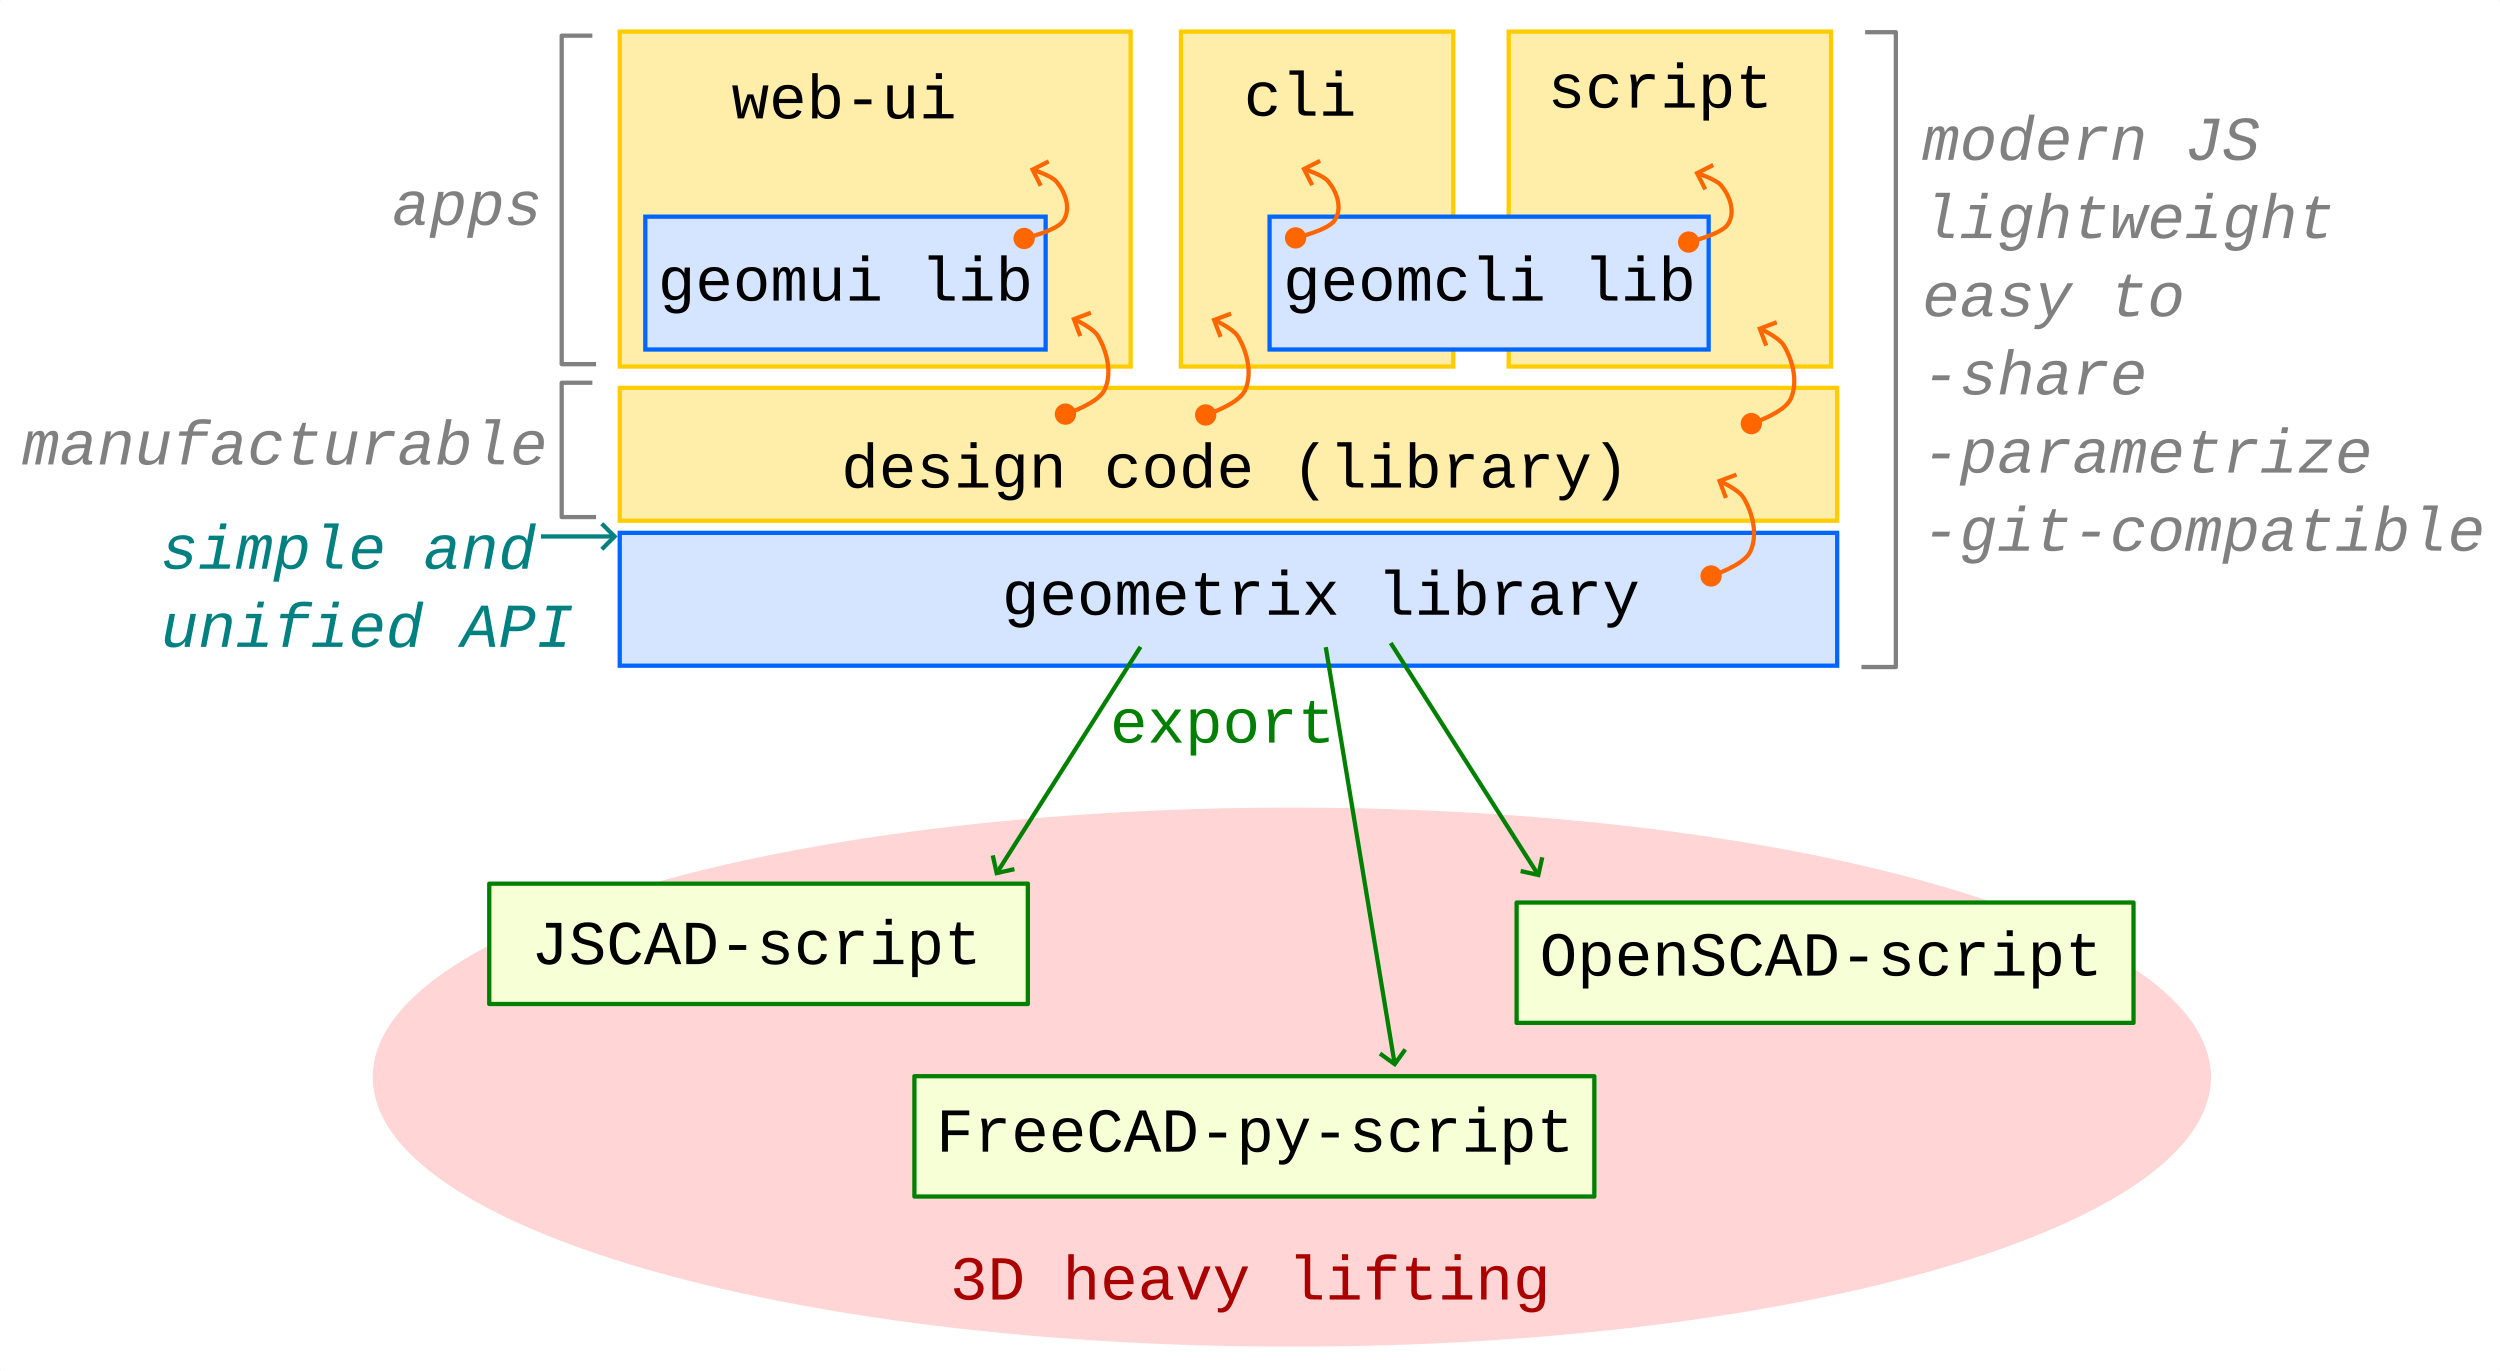
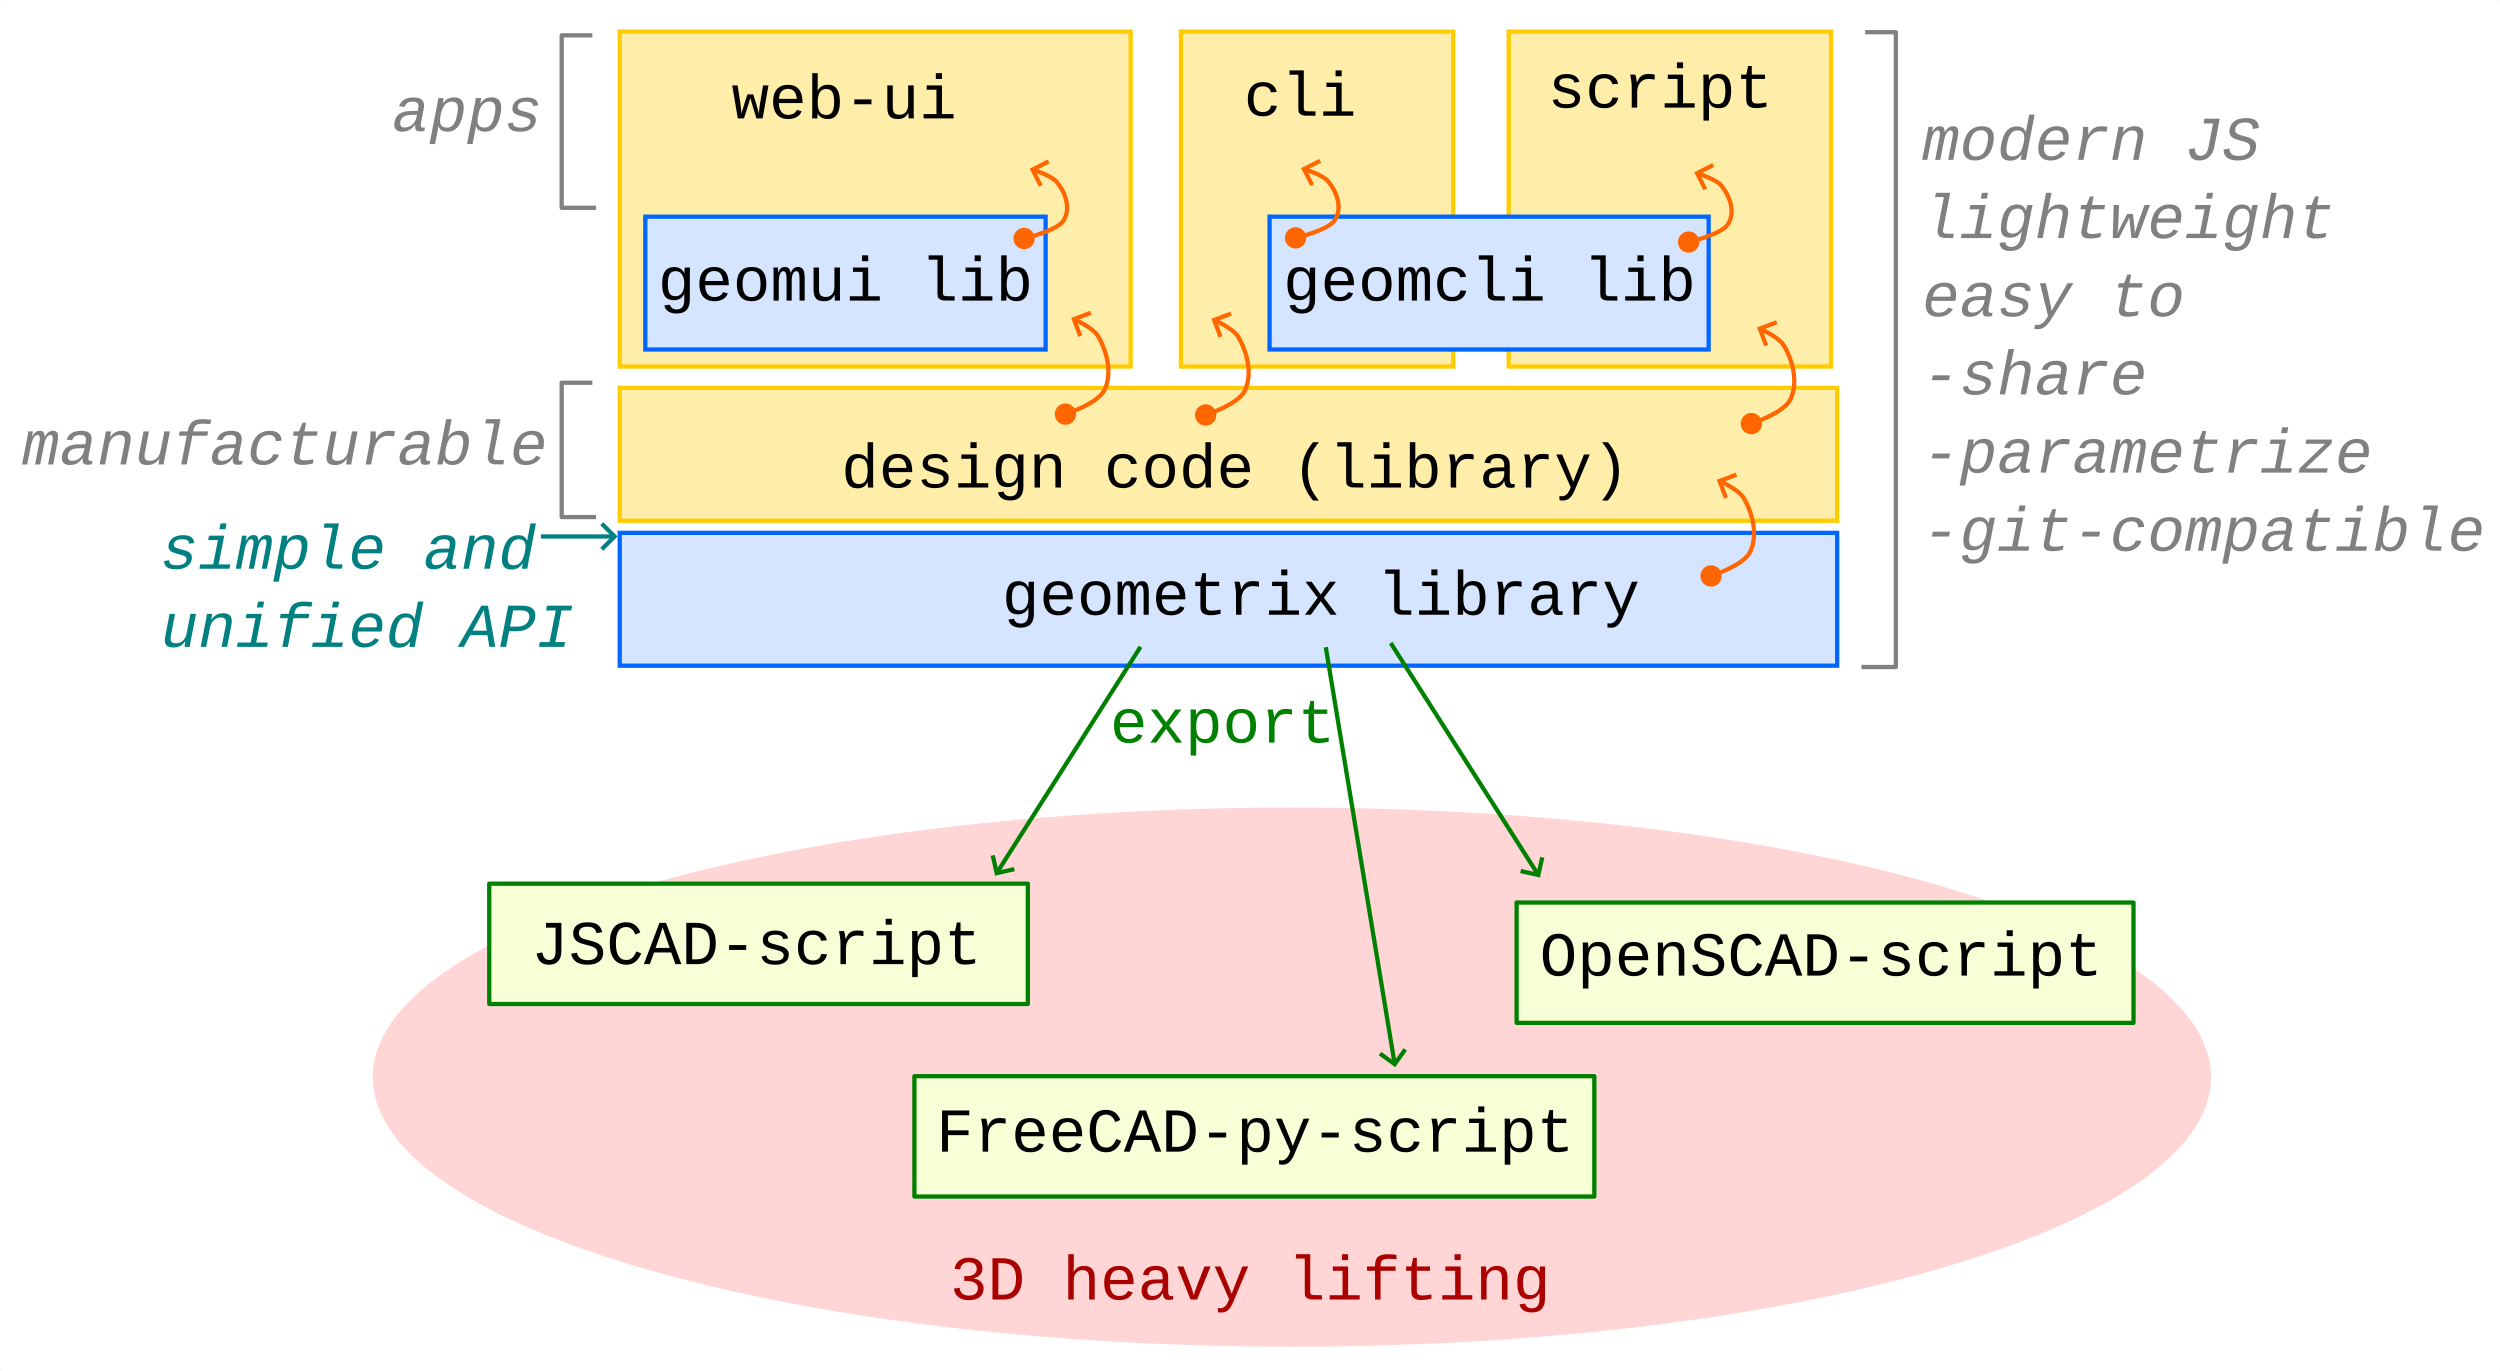
<svg xmlns="http://www.w3.org/2000/svg" width="586.332" height="321.539" viewBox="0 0 155.134 85.074" version="1.1" id="svg1">
  <defs id="defs1">
    <rect x="164.704" y="3264.936" width="260.992" height="52.579" id="rect58" />
    <rect x="26.428" y="3088.513" width="105.407" height="51.513" id="rect56" />
    <rect x="36.283" y="3051.47" width="51.513" height="20.082" id="rect55" />
    <rect x="253.083" y="3139.13" width="87.795" height="24.636" id="rect52" />
    <rect x="383.433" y="3176.757" width="150.954" height="31.803" id="rect50" />
    <rect x="248.156" y="3218.863" width="166.632" height="30.908" id="rect49" />
    <rect x="103.025" y="3170.038" width="183.206" height="55.992" id="rect48" />
    <marker style="overflow:visible" id="Dot" refX="0" refY="0" orient="auto" markerWidth="1" markerHeight="1" viewBox="0 0 1 1" preserveAspectRatio="xMidYMid">
      <path transform="scale(0.5)" style="fill:context-stroke;fill-rule:evenodd;stroke:none" d="M 5,0 C 5,2.76 2.76,5 0,5 -2.76,5 -5,2.76 -5,0 c 0,-2.76 2.3,-5 5,-5 2.76,0 5,2.24 5,5 z" id="path48" />
    </marker>
    <rect x="171.672" y="2867.113" width="85.519" height="27.239" id="rect47" />
    <rect x="204.613" y="2859.511" width="86.153" height="32.941" id="rect46" />
    <rect x="169.138" y="2886.751" width="86.786" height="30.407" id="rect45" />
    <rect x="259.092" y="2958.333" width="100.307" height="41.667" id="rect44" />
    <marker style="overflow:visible" id="ArrowWide" refX="0" refY="0" orient="auto-start-reverse" markerWidth="1" markerHeight="1" viewBox="0 0 1 1" preserveAspectRatio="xMidYMid">
      <path style="fill:none;stroke:context-stroke;stroke-width:1;stroke-linecap:butt" d="M 3,-3 0,0 3,3" transform="rotate(180,0.125,0)" id="path6" />
    </marker>
    <rect x="103.665" y="2494.104" width="186.712" height="24.995" id="rect18-7" />
    <rect x="241.634" y="2499.756" width="210.328" height="24.833" id="rect19-5" />
    <rect x="259.092" y="2958.333" width="100.307" height="41.667" id="rect44-6" />
    <marker style="overflow:visible" id="Dot-2" refX="0" refY="0" orient="auto" markerWidth="1" markerHeight="1" viewBox="0 0 1 1" preserveAspectRatio="xMidYMid">
      <path transform="scale(0.5)" style="fill:context-stroke;fill-rule:evenodd;stroke:none" d="M 5,0 C 5,2.76 2.76,5 0,5 -2.76,5 -5,2.76 -5,0 c 0,-2.76 2.3,-5 5,-5 2.76,0 5,2.24 5,5 z" id="path48-6" />
    </marker>
    <marker style="overflow:visible" id="ArrowWide-18" refX="0" refY="0" orient="auto-start-reverse" markerWidth="1" markerHeight="1" viewBox="0 0 1 1" preserveAspectRatio="xMidYMid">
      <path style="fill:none;stroke:context-stroke;stroke-width:1;stroke-linecap:butt" d="M 3,-3 0,0 3,3" transform="rotate(180,0.125,0)" id="path6-7" />
    </marker>
    <marker style="overflow:visible" id="Dot-2-3" refX="0" refY="0" orient="auto" markerWidth="1" markerHeight="1" viewBox="0 0 1 1" preserveAspectRatio="xMidYMid">
      <path transform="scale(0.5)" style="fill:context-stroke;fill-rule:evenodd;stroke:none" d="M 5,0 C 5,2.76 2.76,5 0,5 -2.76,5 -5,2.76 -5,0 c 0,-2.76 2.3,-5 5,-5 2.76,0 5,2.24 5,5 z" id="path48-6-7" />
    </marker>
    <marker style="overflow:visible" id="ArrowWide-18-5" refX="0" refY="0" orient="auto-start-reverse" markerWidth="1" markerHeight="1" viewBox="0 0 1 1" preserveAspectRatio="xMidYMid">
      <path style="fill:none;stroke:context-stroke;stroke-width:1;stroke-linecap:butt" d="M 3,-3 0,0 3,3" transform="rotate(180,0.125,0)" id="path6-7-9" />
    </marker>
    <marker style="overflow:visible" id="Dot-2-7" refX="0" refY="0" orient="auto" markerWidth="1" markerHeight="1" viewBox="0 0 1 1" preserveAspectRatio="xMidYMid">
      <path transform="scale(0.5)" style="fill:context-stroke;fill-rule:evenodd;stroke:none" d="M 5,0 C 5,2.76 2.76,5 0,5 -2.76,5 -5,2.76 -5,0 c 0,-2.76 2.3,-5 5,-5 2.76,0 5,2.24 5,5 z" id="path48-6-3" />
    </marker>
    <marker style="overflow:visible" id="ArrowWide-18-6" refX="0" refY="0" orient="auto-start-reverse" markerWidth="1" markerHeight="1" viewBox="0 0 1 1" preserveAspectRatio="xMidYMid">
      <path style="fill:none;stroke:context-stroke;stroke-width:1;stroke-linecap:butt" d="M 3,-3 0,0 3,3" transform="rotate(180,0.125,0)" id="path6-7-1" />
    </marker>
    <marker style="overflow:visible" id="Dot-2-9" refX="0" refY="0" orient="auto" markerWidth="1" markerHeight="1" viewBox="0 0 1 1" preserveAspectRatio="xMidYMid">
      <path transform="scale(0.5)" style="fill:context-stroke;fill-rule:evenodd;stroke:none" d="M 5,0 C 5,2.76 2.76,5 0,5 -2.76,5 -5,2.76 -5,0 c 0,-2.76 2.3,-5 5,-5 2.76,0 5,2.24 5,5 z" id="path48-6-4" />
    </marker>
    <marker style="overflow:visible" id="ArrowWide-18-7" refX="0" refY="0" orient="auto-start-reverse" markerWidth="1" markerHeight="1" viewBox="0 0 1 1" preserveAspectRatio="xMidYMid">
      <path style="fill:none;stroke:context-stroke;stroke-width:1;stroke-linecap:butt" d="M 3,-3 0,0 3,3" transform="rotate(180,0.125,0)" id="path6-7-8" />
    </marker>
    <marker style="overflow:visible" id="Dot-2-9-6" refX="0" refY="0" orient="auto" markerWidth="1" markerHeight="1" viewBox="0 0 1 1" preserveAspectRatio="xMidYMid">
      <path transform="scale(0.5)" style="fill:context-stroke;fill-rule:evenodd;stroke:none" d="M 5,0 C 5,2.76 2.76,5 0,5 -2.76,5 -5,2.76 -5,0 c 0,-2.76 2.3,-5 5,-5 2.76,0 5,2.24 5,5 z" id="path48-6-4-1" />
    </marker>
    <marker style="overflow:visible" id="ArrowWide-18-7-0" refX="0" refY="0" orient="auto-start-reverse" markerWidth="1" markerHeight="1" viewBox="0 0 1 1" preserveAspectRatio="xMidYMid">
      <path style="fill:none;stroke:context-stroke;stroke-width:1;stroke-linecap:butt" d="M 3,-3 0,0 3,3" transform="rotate(180,0.125,0)" id="path6-7-8-6" />
    </marker>
    <marker style="overflow:visible" id="Dot-2-9-1" refX="0" refY="0" orient="auto" markerWidth="1" markerHeight="1" viewBox="0 0 1 1" preserveAspectRatio="xMidYMid">
      <path transform="scale(0.5)" style="fill:context-stroke;fill-rule:evenodd;stroke:none" d="M 5,0 C 5,2.76 2.76,5 0,5 -2.76,5 -5,2.76 -5,0 c 0,-2.76 2.3,-5 5,-5 2.76,0 5,2.24 5,5 z" id="path48-6-4-5" />
    </marker>
    <marker style="overflow:visible" id="ArrowWide-18-7-5" refX="0" refY="0" orient="auto-start-reverse" markerWidth="1" markerHeight="1" viewBox="0 0 1 1" preserveAspectRatio="xMidYMid">
      <path style="fill:none;stroke:context-stroke;stroke-width:1;stroke-linecap:butt" d="M 3,-3 0,0 3,3" transform="rotate(180,0.125,0)" id="path6-7-8-4" />
    </marker>
    <rect x="36.283" y="3051.47" width="136.62" height="32.624" id="rect55-0" />
    <rect x="36.283" y="3051.47" width="148.714" height="138.785" id="rect55-0-9" />
  </defs>
  <g id="layer1" transform="translate(-1.543781,-783.4314)">
    <rect style="fill:#ffffff;stroke:#ffffff;stroke-width:0.265;stroke-linejoin:round;stroke-dasharray:none" id="rect59" width="154.869" height="84.809" x="1.676" y="783.564" />
    <ellipse style="fill:#ffd5d5;stroke:#ffd5d5;stroke-width:0.265;stroke-linejoin:round;stroke-dasharray:none" id="path58" cx="81.709" cy="850.271" rx="56.903" ry="16.593" />
    <rect style="fill:#f6ffd5;stroke:#008000;stroke-width:0.265;stroke-linejoin:round;stroke-dasharray:none" id="rect51-2" width="38.281" height="7.467" x="95.655" y="839.437" />
    <rect style="fill:#f6ffd5;stroke:#008000;stroke-width:0.265;stroke-linejoin:round;stroke-dasharray:none" id="rect51-3" width="42.192" height="7.467" x="58.286" y="850.214" />
    <rect style="fill:#f6ffd5;stroke:#008000;stroke-width:0.265;stroke-linejoin:round;stroke-dasharray:none" id="rect51" width="33.422" height="7.467" x="31.903" y="838.265" />
    <rect style="fill:#ffeeaa;stroke:#ffcc00;stroke-width:0.265" id="rect24-5-5-5-2-6" width="20.003" height="20.784" x="95.163" y="785.393" />
    <rect style="fill:#ffeeaa;stroke:#ffcc00;stroke-width:0.265" id="rect24-5-5-5-2" width="16.902" height="20.784" x="74.822" y="785.393" />
    <rect style="fill:#ffeeaa;stroke:#ffcc00;stroke-width:0.265" id="rect24-5-5-5" width="31.705" height="20.784" x="40" y="785.393" />
    <rect style="fill:#d5e5ff;stroke:#0066ff;stroke-width:0.265" id="rect24-6-3-0" width="27.247" height="8.244" x="80.325" y="796.876" />
    <rect style="fill:#ffeeaa;stroke:#ffcc00;stroke-width:0.265" id="rect24-5-5" width="75.548" height="8.244" x="40" y="807.5" />
    <rect style="fill:#d5e5ff;stroke:#0066ff;stroke-width:0.265" id="rect24-6" width="75.548" height="8.244" x="40" y="816.496" />
    <text xml:space="preserve" transform="matrix(0.2645833,0,0,0.2645833,31.37826,158.2282)" id="text5-2" style="font-size:14.667px;line-height:normal;font-family:'Liberation Mono';-inkscape-font-specification:'Liberation Mono';text-align:center;text-decoration-color:#000000;white-space:pre;shape-inside:url(#rect18-7);display:inline;fill:#000000;stroke-width:1;-inkscape-stroke:none;stop-color:#000000">
-       <tspan x="122.208" y="2507.154" id="tspan3">geometrix library</tspan>
+       <tspan x="122.208" y="2507.154" id="tspan1">geometrix library</tspan>
    </text>
    <text xml:space="preserve" transform="matrix(0.2645833,0,0,0.2645833,-13.55872,148.8381)" id="text18-1" style="font-size:14.667px;line-height:normal;font-family:'Liberation Mono';-inkscape-font-specification:'Liberation Mono';text-align:center;text-decoration-color:#000000;white-space:pre;shape-inside:url(#rect19-5);display:inline;fill:#000000;stroke-width:1;-inkscape-stroke:none;stop-color:#000000">
-       <tspan x="254.383" y="2512.806" id="tspan4">design code (library)</tspan>
+       <tspan x="254.383" y="2512.806" id="tspan2">design code (library)</tspan>
    </text>
    <rect style="fill:#d5e5ff;stroke:#0066ff;stroke-width:0.265" id="rect24-6-3" width="24.842" height="8.244" x="41.587" y="796.876" />
-     <text xml:space="preserve" transform="matrix(0.2645833,0,0,0.2645833,-26.19059,15.90723)" id="text9" style="font-size:14.667px;line-height:normal;font-family:'Liberation Mono';-inkscape-font-specification:'Liberation Mono';text-decoration-color:#000000;white-space:pre;shape-inside:url(#rect44);fill:#000000;stroke-width:1;-inkscape-stroke:none;stop-color:#000000">
-       <tspan x="259.092" y="2971.384" id="tspan5">geomui lib</tspan>
+     <text xml:space="preserve" transform="matrix(0.2645833,0,0,0.2645833,-26.19059,15.90723)" id="text9" style="font-size:14.667px;line-height:normal;font-family:'Liberation Mono';-inkscape-font-specification:'Liberation Mono';text-decoration-color:#000000;white-space:pre;shape-inside:url(#rect44);display:inline;fill:#000000;stroke-width:1;-inkscape-stroke:none;stop-color:#000000">
+       <tspan x="259.092" y="2971.384" id="tspan3">geomui lib</tspan>
    </text>
    <text xml:space="preserve" transform="matrix(0.2645833,0,0,0.2645833,12.60945,15.90724)" id="text9-1" style="font-size:14.667px;line-height:normal;font-family:'Liberation Mono';-inkscape-font-specification:'Liberation Mono';text-decoration-color:#000000;white-space:pre;shape-inside:url(#rect44-6);display:inline;fill:#000000;stroke-width:1;-inkscape-stroke:none;stop-color:#000000">
-       <tspan x="259.092" y="2971.384" id="tspan6">geomcli lib</tspan>
+       <tspan x="259.092" y="2971.384" id="tspan4">geomcli lib</tspan>
    </text>
-     <text xml:space="preserve" transform="matrix(0.2645833,0,0,0.2645833,2.186821,23.54141)" id="text16" style="font-size:14.667px;line-height:normal;font-family:'Liberation Mono';-inkscape-font-specification:'Liberation Mono';text-decoration-color:#000000;white-space:pre;shape-inside:url(#rect45);fill:#000000;stroke-width:1;-inkscape-stroke:none;stop-color:#000000">
-       <tspan x="169.139" y="2899.8" id="tspan7">web-ui</tspan>
+     <text xml:space="preserve" transform="matrix(0.2645833,0,0,0.2645833,2.186821,23.54141)" id="text16" style="font-size:14.667px;line-height:normal;font-family:'Liberation Mono';-inkscape-font-specification:'Liberation Mono';text-decoration-color:#000000;white-space:pre;shape-inside:url(#rect45);display:inline;fill:#000000;stroke-width:1;-inkscape-stroke:none;stop-color:#000000">
+       <tspan x="169.139" y="2899.8" id="tspan5">web-ui</tspan>
    </text>
-     <text xml:space="preserve" transform="matrix(0.2645833,0,0,0.2645833,24.59027,30.58092)" id="text45" style="font-size:14.667px;line-height:normal;font-family:'Liberation Mono';-inkscape-font-specification:'Liberation Mono';text-decoration-color:#000000;white-space:pre;shape-inside:url(#rect46);fill:#000000;stroke-width:1;-inkscape-stroke:none;stop-color:#000000">
-       <tspan x="204.613" y="2872.562" id="tspan8">cli</tspan>
+     <text xml:space="preserve" transform="matrix(0.2645833,0,0,0.2645833,24.59027,30.58092)" id="text45" style="font-size:14.667px;line-height:normal;font-family:'Liberation Mono';-inkscape-font-specification:'Liberation Mono';text-decoration-color:#000000;white-space:pre;shape-inside:url(#rect46);display:inline;fill:#000000;stroke-width:1;-inkscape-stroke:none;stop-color:#000000">
+       <tspan x="204.613" y="2872.562" id="tspan6">cli</tspan>
    </text>
-     <text xml:space="preserve" transform="matrix(0.2645833,0,0,0.2645833,52.16165,28.06681)" id="text46" style="font-size:14.667px;line-height:normal;font-family:'Liberation Mono';-inkscape-font-specification:'Liberation Mono';text-decoration-color:#000000;white-space:pre;shape-inside:url(#rect47);fill:#000000;stroke-width:1;-inkscape-stroke:none;stop-color:#000000">
-       <tspan x="171.672" y="2880.163" id="tspan9">script</tspan>
+     <text xml:space="preserve" transform="matrix(0.2645833,0,0,0.2645833,52.16165,28.06681)" id="text46" style="font-size:14.667px;line-height:normal;font-family:'Liberation Mono';-inkscape-font-specification:'Liberation Mono';text-decoration-color:#000000;white-space:pre;shape-inside:url(#rect47);display:inline;fill:#000000;stroke-width:1;-inkscape-stroke:none;stop-color:#000000">
+       <tspan x="171.672" y="2880.163" id="tspan7">script</tspan>
    </text>
    <path style="fill:none;stroke:#ff6600;stroke-width:0.265;stroke-linejoin:round;stroke-dasharray:none;marker-start:url(#Dot);marker-end:url(#ArrowWide)" d="m 107.723,819.173 c 0,0 2.019,-0.648 2.43,-1.508 0.485,-1.016 0.16,-2.386 -0.419,-3.352 -0.299,-0.498 -1.425,-1.006 -1.425,-1.006" id="path47" />
    <path style="fill:none;stroke:#ff6600;stroke-width:0.265;stroke-linejoin:round;stroke-dasharray:none;marker-start:url(#Dot-2);marker-end:url(#ArrowWide-18)" d="m 67.657,809.13 c 0,0 2.019,-0.648 2.43,-1.508 0.485,-1.016 0.16,-2.386 -0.419,-3.352 -0.299,-0.498 -1.425,-1.006 -1.425,-1.006" id="path47-2" />
    <path style="fill:none;stroke:#ff6600;stroke-width:0.265;stroke-linejoin:round;stroke-dasharray:none;marker-start:url(#Dot-2-3);marker-end:url(#ArrowWide-18-5)" d="m 76.36,809.181 c 0,0 2.019,-0.648 2.43,-1.508 0.485,-1.016 0.16,-2.386 -0.419,-3.352 -0.299,-0.498 -1.425,-1.006 -1.425,-1.006" id="path47-2-2" />
    <path style="fill:none;stroke:#ff6600;stroke-width:0.265;stroke-linejoin:round;stroke-dasharray:none;marker-start:url(#Dot-2-7);marker-end:url(#ArrowWide-18-6)" d="m 110.22,809.718 c 0,0 2.019,-0.648 2.43,-1.508 0.485,-1.016 0.16,-2.386 -0.419,-3.352 -0.299,-0.498 -1.425,-1.006 -1.425,-1.006" id="path47-2-9" />
    <path style="fill:none;stroke:#ff6600;stroke-width:0.265;stroke-linejoin:round;stroke-dasharray:none;marker-start:url(#Dot-2-9);marker-end:url(#ArrowWide-18-7)" d="m 106.33,798.452 c 0,0 2.019,-0.47 2.43,-1.094 0.485,-0.737 0.16,-1.73 -0.419,-2.43 -0.299,-0.361 -1.425,-0.729 -1.425,-0.729" id="path47-2-5" />
    <path style="fill:none;stroke:#ff6600;stroke-width:0.265;stroke-linejoin:round;stroke-dasharray:none;marker-start:url(#Dot-2-9-6);marker-end:url(#ArrowWide-18-7-0)" d="m 81.939,798.193 c 0,0 2.019,-0.47 2.43,-1.094 0.485,-0.737 0.16,-1.73 -0.419,-2.43 -0.299,-0.361 -1.425,-0.729 -1.425,-0.729" id="path47-2-5-2" />
    <path style="fill:none;stroke:#ff6600;stroke-width:0.265;stroke-linejoin:round;stroke-dasharray:none;marker-start:url(#Dot-2-9-1);marker-end:url(#ArrowWide-18-7-5)" d="m 65.094,798.229 c 0,0 2.019,-0.47 2.43,-1.094 0.485,-0.737 0.16,-1.73 -0.419,-2.43 -0.299,-0.361 -1.425,-0.729 -1.425,-0.729" id="path47-2-5-6" />
-     <text xml:space="preserve" transform="matrix(0.2645833,0,0,0.2645833,32.37678,12.70617)" id="text48" style="font-size:14.667px;line-height:normal;font-family:'Liberation Mono';-inkscape-font-specification:'Liberation Mono';text-decoration-color:#000000;white-space:pre;shape-inside:url(#rect48);fill:#000000;stroke-width:1;-inkscape-stroke:none;stop-color:#000000">
-       <tspan x="103.025" y="3183.087" id="tspan10">FreeCAD-py-script</tspan>
+     <text xml:space="preserve" transform="matrix(0.2645833,0,0,0.2645833,32.37678,12.70617)" id="text48" style="font-size:14.667px;line-height:normal;font-family:'Liberation Mono';-inkscape-font-specification:'Liberation Mono';text-decoration-color:#000000;white-space:pre;shape-inside:url(#rect48);display:inline;fill:#000000;stroke-width:1;-inkscape-stroke:none;stop-color:#000000">
+       <tspan x="103.025" y="3183.087" id="tspan8">FreeCAD-py-script</tspan>
    </text>
-     <text xml:space="preserve" transform="matrix(0.2645833,0,0,0.2645833,-31.1479,-11.85162)" id="text49" style="font-size:14.667px;line-height:normal;font-family:'Liberation Mono';-inkscape-font-specification:'Liberation Mono';text-decoration-color:#000000;white-space:pre;shape-inside:url(#rect49);fill:#000000;stroke-width:1;-inkscape-stroke:none;stop-color:#000000">
-       <tspan x="248.156" y="3231.913" id="tspan11">JSCAD-script</tspan>
+     <text xml:space="preserve" transform="matrix(0.2645833,0,0,0.2645833,-31.1479,-11.85162)" id="text49" style="font-size:14.667px;line-height:normal;font-family:'Liberation Mono';-inkscape-font-specification:'Liberation Mono';text-decoration-color:#000000;white-space:pre;shape-inside:url(#rect49);display:inline;fill:#000000;stroke-width:1;-inkscape-stroke:none;stop-color:#000000">
+       <tspan x="248.156" y="3231.913" id="tspan9">JSCAD-script</tspan>
    </text>
-     <text xml:space="preserve" transform="matrix(0.2645833,0,0,0.2645833,-4.363247,0)" id="text50" style="font-size:14.667px;line-height:normal;font-family:'Liberation Mono';-inkscape-font-specification:'Liberation Mono';text-decoration-color:#000000;white-space:pre;shape-inside:url(#rect50);fill:#000000;stroke-width:1;-inkscape-stroke:none;stop-color:#000000">
-       <tspan x="383.432" y="3189.806" id="tspan12">OpenSCAD-script</tspan>
+     <text xml:space="preserve" transform="matrix(0.2645833,0,0,0.2645833,-4.363247,0)" id="text50" style="font-size:14.667px;line-height:normal;font-family:'Liberation Mono';-inkscape-font-specification:'Liberation Mono';text-decoration-color:#000000;white-space:pre;shape-inside:url(#rect50);display:inline;fill:#000000;stroke-width:1;-inkscape-stroke:none;stop-color:#000000">
+       <tspan x="383.432" y="3189.806" id="tspan10">OpenSCAD-script</tspan>
    </text>
-     <text xml:space="preserve" transform="matrix(0.2645833,0,0,0.2645833,3.458822,-4.503615)" id="text51" style="font-size:14.667px;line-height:normal;font-family:'Liberation Mono';-inkscape-font-specification:'Liberation Mono';text-decoration-color:#000000;white-space:pre;shape-inside:url(#rect52);fill:#008000;stroke-width:1;-inkscape-stroke:none;stop-color:#000000">
-       <tspan x="253.084" y="3152.179" id="tspan13">export</tspan>
+     <text xml:space="preserve" transform="matrix(0.2645833,0,0,0.2645833,3.458822,-4.503615)" id="text51" style="font-size:14.667px;line-height:normal;font-family:'Liberation Mono';-inkscape-font-specification:'Liberation Mono';text-decoration-color:#000000;white-space:pre;shape-inside:url(#rect52);display:inline;fill:#008000;stroke-width:1;-inkscape-stroke:none;stop-color:#000000">
+       <tspan x="253.084" y="3152.179" id="tspan11">export</tspan>
    </text>
    <path style="fill:#008000;stroke:#008000;stroke-width:0.265;stroke-linejoin:round;stroke-dasharray:none;marker-end:url(#ArrowWide)" d="m 72.317,823.569 -8.889,13.985" id="path52" />
    <path style="fill:#008000;stroke:#008000;stroke-width:0.265;stroke-linejoin:round;stroke-dasharray:none;marker-end:url(#ArrowWide)" d="M 87.842,823.332 96.968,837.672" id="path53" />
    <path style="fill:#008000;stroke:#008000;stroke-width:0.265;stroke-linejoin:round;stroke-dasharray:none;marker-end:url(#ArrowWide)" d="m 83.813,823.592 4.267,25.809" id="path54" />
-     <path style="fill:none;stroke:#808080;stroke-width:0.265;stroke-linejoin:round;stroke-dasharray:none" d="m 38.303,785.644 h -1.905 v 20.385 h 2.133" id="path55" />
-     <text xml:space="preserve" transform="matrix(0.2645833,0,0,0.2645833,16.2727,-13.43458)" id="text55" style="font-style:italic;font-variant:normal;font-weight:normal;font-stretch:normal;font-size:14.667px;line-height:normal;font-family:'Liberation Mono';-inkscape-font-specification:'Liberation Mono Italic';text-decoration-color:#000000;white-space:pre;shape-inside:url(#rect55);fill:#808080;stroke-width:1;-inkscape-stroke:none;stop-color:#000000">
-       <tspan x="36.283" y="3064.521" id="tspan14">apps</tspan>
+     <path style="fill:none;stroke:#808080;stroke-width:0.265;stroke-linejoin:round;stroke-dasharray:none" d="m 38.303,785.625 h -1.905 v 10.7 h 2.133" id="path55" />
+     <text xml:space="preserve" transform="matrix(0.2645833,0,0,0.2645833,16.2727,-19.25541)" id="text55" style="font-style:italic;font-variant:normal;font-weight:normal;font-stretch:normal;font-size:14.667px;line-height:normal;font-family:'Liberation Mono';-inkscape-font-specification:'Liberation Mono Italic';text-decoration-color:#000000;white-space:pre;shape-inside:url(#rect55);display:inline;fill:#808080;stroke-width:1;-inkscape-stroke:none;stop-color:#000000">
+       <tspan x="36.283" y="3064.521" id="tspan12">apps</tspan>
    </text>
-     <text xml:space="preserve" transform="matrix(0.2645833,0,0,0.2645833,4.525468,-1.899778)" id="text56" style="font-style:italic;font-variant:normal;font-weight:normal;font-stretch:normal;font-size:14.667px;line-height:normal;font-family:'Liberation Mono';-inkscape-font-specification:'Liberation Mono Italic';text-decoration-color:#000000;white-space:pre;shape-inside:url(#rect56);fill:#008080;stroke-width:1;-inkscape-stroke:none;stop-color:#000000">
-       <tspan x="26.428" y="3101.564" id="tspan15">simple and
+     <text xml:space="preserve" transform="matrix(0.2645833,0,0,0.2645833,4.525468,-1.899778)" id="text56" style="font-style:italic;font-variant:normal;font-weight:normal;font-stretch:normal;font-size:14.667px;line-height:normal;font-family:'Liberation Mono';-inkscape-font-specification:'Liberation Mono Italic';text-decoration-color:#000000;white-space:pre;shape-inside:url(#rect56);display:inline;fill:#008080;stroke-width:1;-inkscape-stroke:none;stop-color:#000000">
+       <tspan x="26.428" y="3101.564" id="tspan13">simple and
</tspan>
-       <tspan x="26.428" y="3119.897" id="tspan16">unified API</tspan>
+       <tspan x="26.428" y="3119.897" id="tspan14">unified API</tspan>
    </text>
    <path style="fill:none;stroke:#008080;stroke-width:0.265;stroke-linejoin:round;stroke-dasharray:none;marker-end:url(#ArrowWide)" d="m 35.11,816.722 h 4.504" id="path56" />
    <path style="fill:none;stroke:#808080;stroke-width:0.265;stroke-linejoin:round;stroke-dasharray:none" d="m 38.303,807.182 h -1.905 v 8.335 h 2.133" id="path55-4" />
    <text xml:space="preserve" transform="matrix(0.2645833,0,0,0.2645833,-6.685324,1.4306)" id="text55-8" style="font-style:italic;font-variant:normal;font-weight:normal;font-stretch:normal;font-size:14.667px;line-height:normal;font-family:'Liberation Mono';-inkscape-font-specification:'Liberation Mono Italic';text-decoration-color:#000000;white-space:pre;shape-inside:url(#rect55-0);display:inline;fill:#808080;stroke-width:1;-inkscape-stroke:none;stop-color:#000000">
-       <tspan x="36.283" y="3064.521" id="tspan17">manufacturable</tspan>
+       <tspan x="36.283" y="3064.521" id="tspan15">manufacturable</tspan>
    </text>
    <path style="fill:none;stroke:#808080;stroke-width:0.265;stroke-linejoin:round;stroke-dasharray:none" d="m 117.283,785.429 h 1.905 v 39.394 h -2.133" id="path55-43" />
    <text xml:space="preserve" transform="matrix(0.2645833,0,0,0.2645833,111.2211,-17.46749)" id="text55-8-0" style="font-style:italic;font-variant:normal;font-weight:normal;font-stretch:normal;font-size:14.667px;line-height:normal;font-family:'Liberation Mono';-inkscape-font-specification:'Liberation Mono Italic';text-decoration-color:#000000;white-space:pre;shape-inside:url(#rect55-0-9);display:inline;fill:#808080;stroke-width:1;-inkscape-stroke:none;stop-color:#000000">
-       <tspan x="36.283" y="3064.521" id="tspan18">modern JS
+       <tspan x="36.283" y="3064.521" id="tspan16">modern JS
</tspan>
-       <tspan x="36.283" y="3082.854" id="tspan19">lightweight
+       <tspan x="36.283" y="3082.854" id="tspan17">lightweight
</tspan>
-       <tspan x="36.283" y="3101.188" id="tspan20">easy to
+       <tspan x="36.283" y="3101.188" id="tspan18">easy to
</tspan>
-       <tspan x="36.283" y="3119.521" id="tspan21">-share
+       <tspan x="36.283" y="3119.521" id="tspan19">-share
</tspan>
-       <tspan x="36.283" y="3137.855" id="tspan22">-parametrize
+       <tspan x="36.283" y="3137.855" id="tspan20">-parametrize
</tspan>
-       <tspan x="36.283" y="3156.188" id="tspan23">-git-compatible</tspan>
+       <tspan x="36.283" y="3156.188" id="tspan21">-git-compatible</tspan>
    </text>
-     <text xml:space="preserve" transform="matrix(0.2645833,0,0,0.2645833,16.91879,-3.22769)" id="text57" style="font-size:14.667px;line-height:normal;font-family:'Liberation Mono';-inkscape-font-specification:'Liberation Mono';text-decoration-color:#000000;white-space:pre;shape-inside:url(#rect58);fill:#aa0000;stroke-width:1;-inkscape-stroke:none;stop-color:#000000">
-       <tspan x="164.703" y="3277.986" id="tspan24">3D heavy lifting</tspan>
+     <text xml:space="preserve" transform="matrix(0.2645833,0,0,0.2645833,16.91879,-3.22769)" id="text57" style="font-size:14.667px;line-height:normal;font-family:'Liberation Mono';-inkscape-font-specification:'Liberation Mono';text-decoration-color:#000000;white-space:pre;shape-inside:url(#rect58);display:inline;fill:#aa0000;stroke-width:1;-inkscape-stroke:none;stop-color:#000000">
+       <tspan x="164.703" y="3277.986" id="tspan22">3D heavy lifting</tspan>
    </text>
  </g>
</svg>
